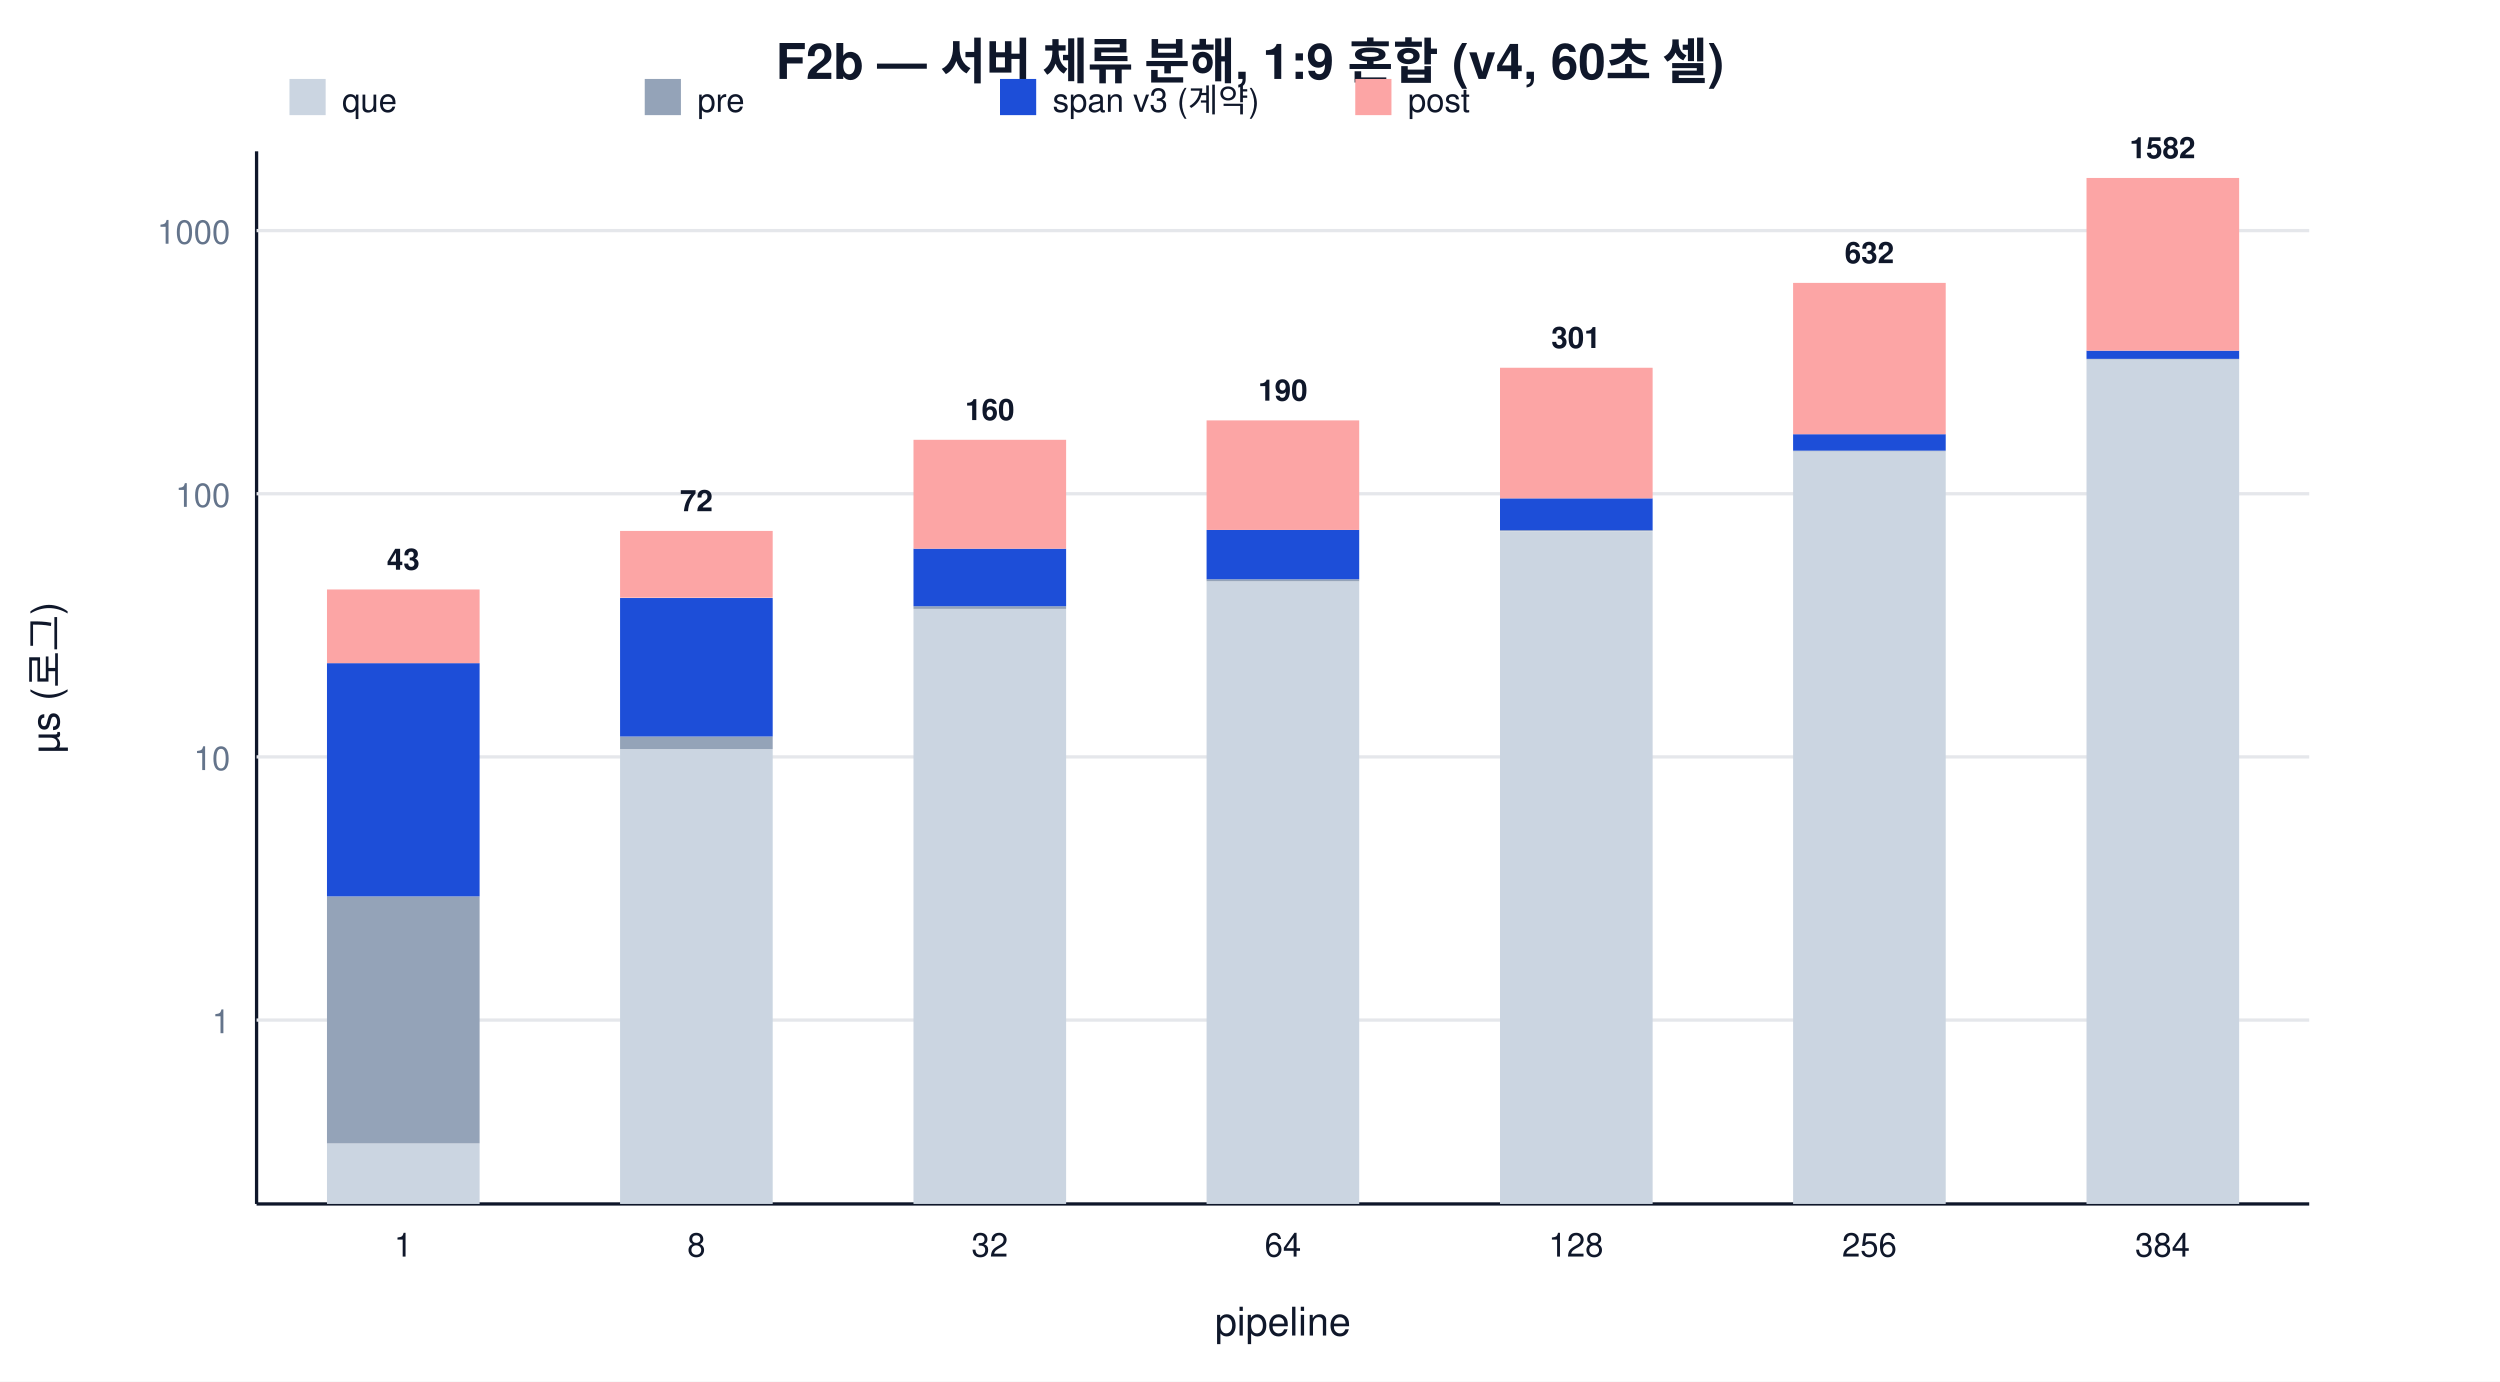
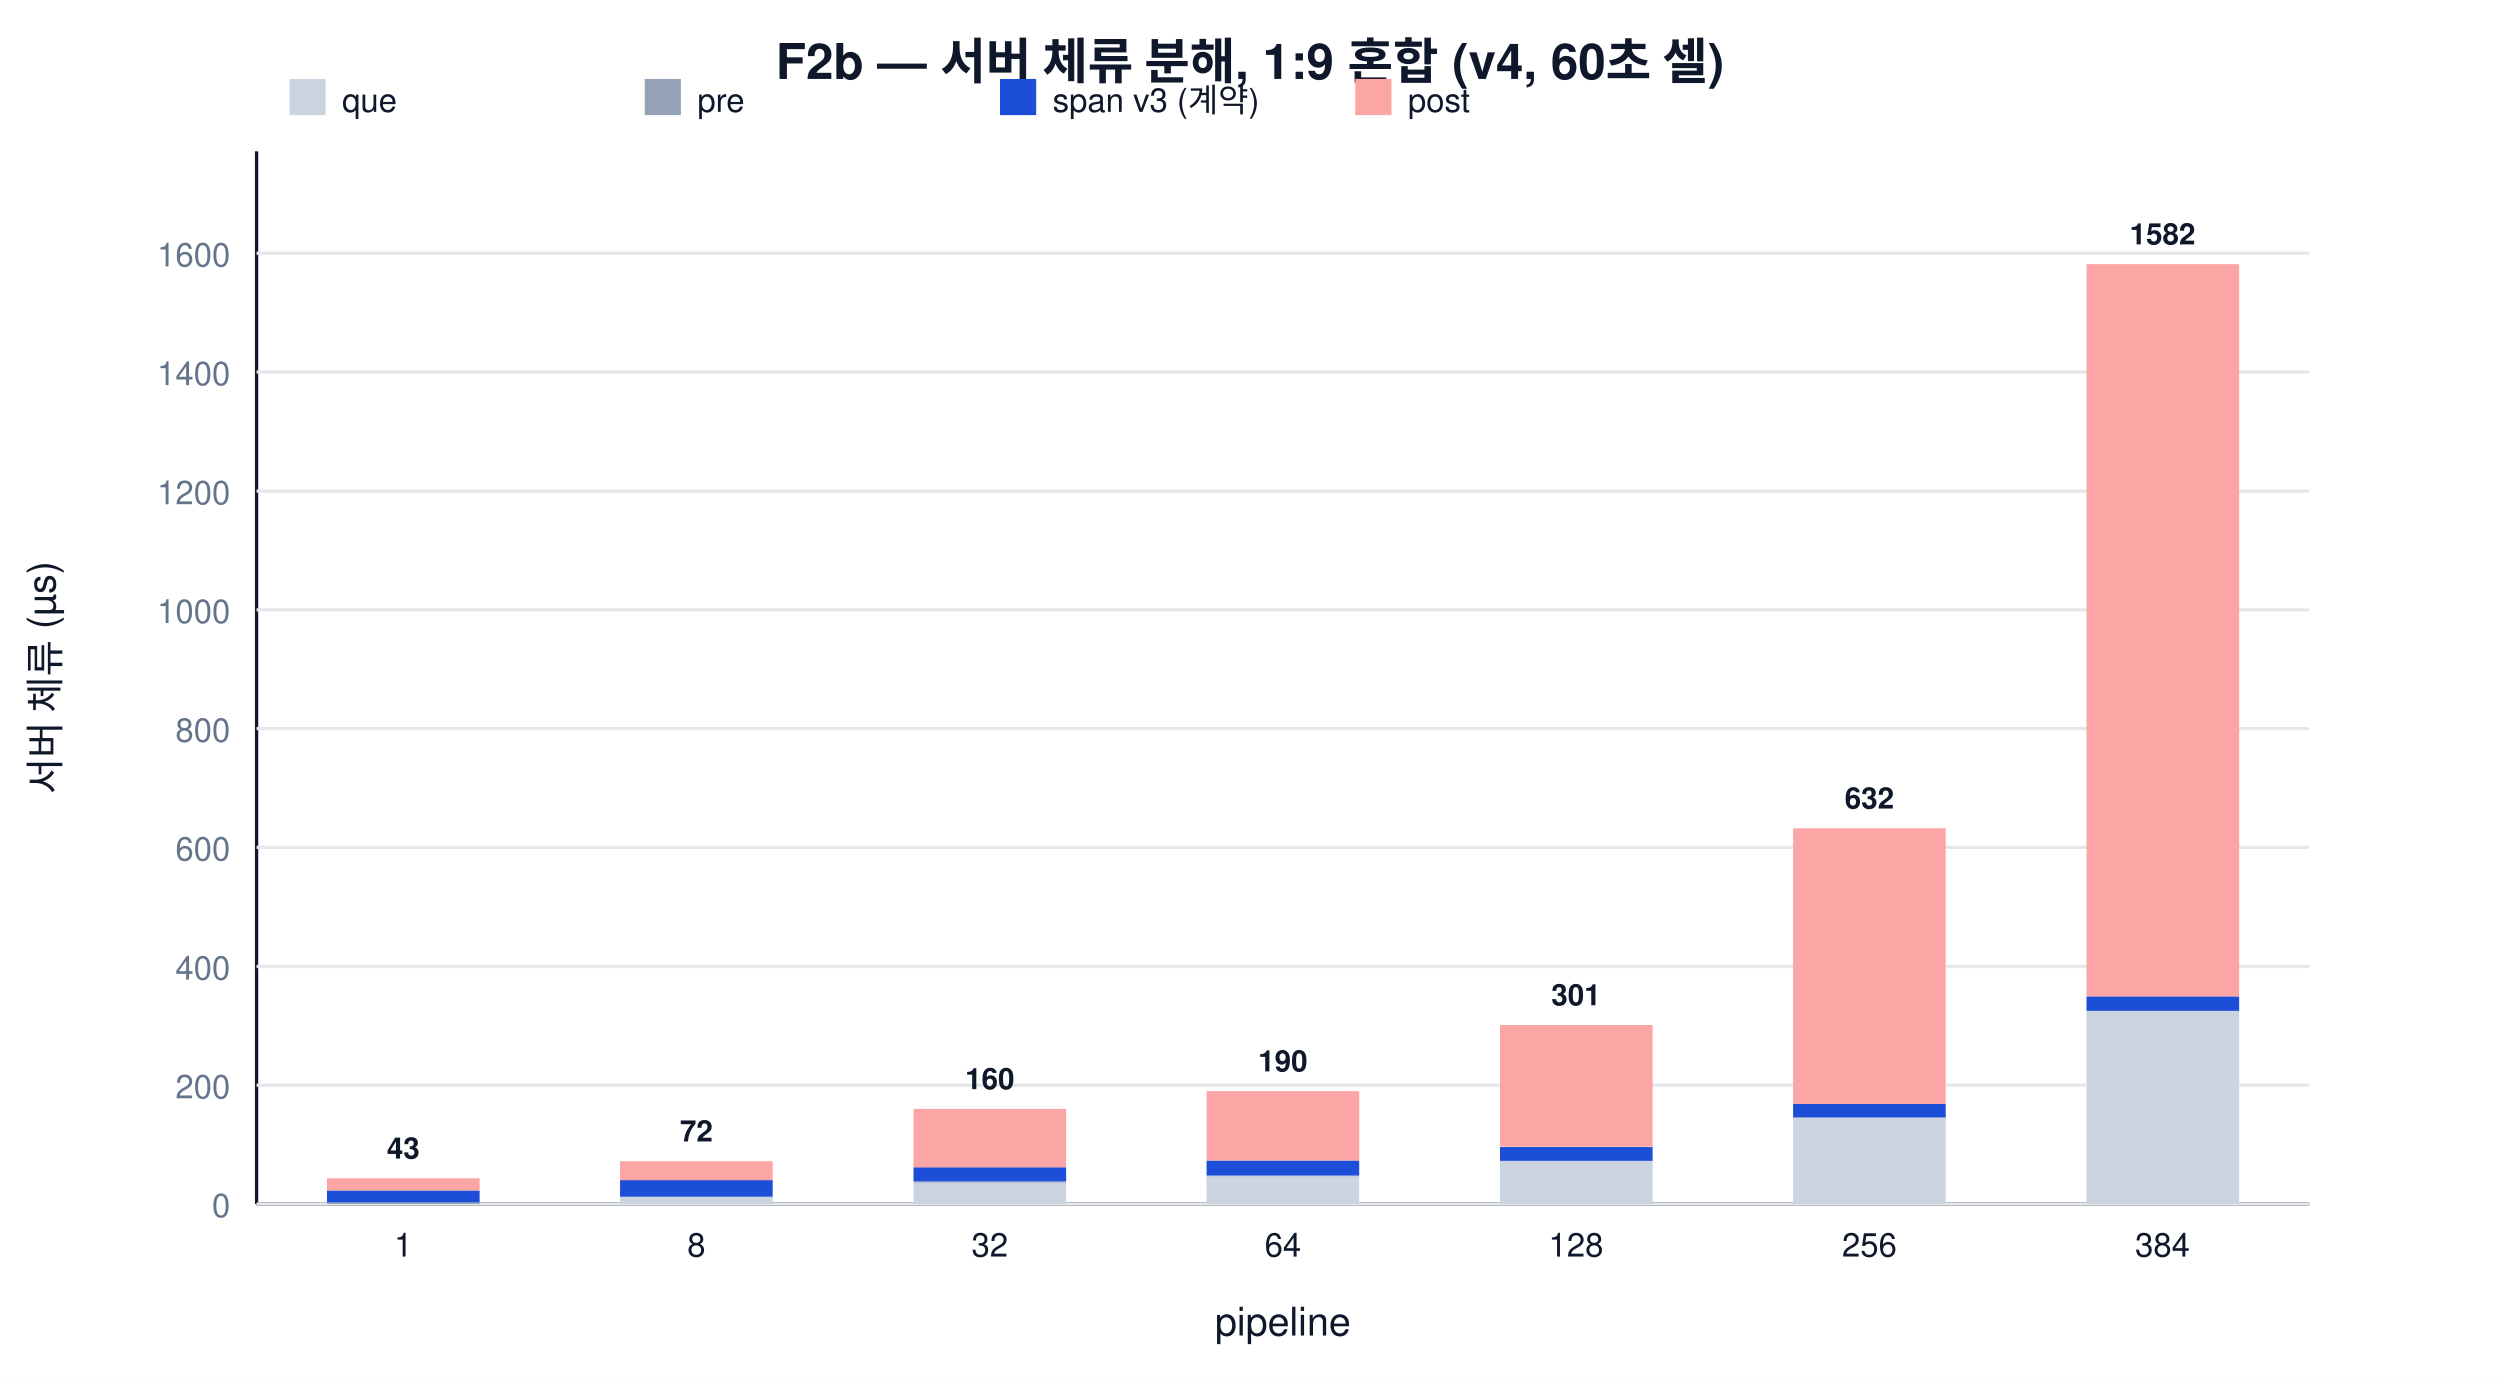
<svg xmlns="http://www.w3.org/2000/svg" width="760" height="420" viewBox="0 0 760 420" font-family="Helvetica,Arial,sans-serif">
  <rect width="760" height="420" fill="white" />
  <text x="380.0" y="24.0" font-size="15" fill="#0f172a" text-anchor="middle" font-weight="600">F2b — 서버 체류 분해, 1:9 혼합 (v4, 60초 셀)</text>
  <line x1="78.0" y1="366.0" x2="702.0" y2="366.0" stroke="#0f172a" stroke-width="1" />
  <line x1="78.0" y1="46.0" x2="78.0" y2="366.0" stroke="#0f172a" stroke-width="1" />
  <text x="390.0" y="406.0" font-size="12" fill="#0f172a" text-anchor="middle" font-weight="400">pipeline</text>
-   <text x="18" y="206.0" font-size="12" fill="#0f172a" text-anchor="middle" transform="rotate(-90 18 206.0)">µs (로그)</text>
-   <line x1="78.0" y1="310.1" x2="702.0" y2="310.1" stroke="#e5e7eb" stroke-width="1" />
-   <text x="70.0" y="314.1" font-size="10" fill="#64748b" text-anchor="end" font-weight="400">1</text>
-   <line x1="78.0" y1="230.1" x2="702.0" y2="230.1" stroke="#e5e7eb" stroke-width="1" />
-   <text x="70.0" y="234.1" font-size="10" fill="#64748b" text-anchor="end" font-weight="400">10</text>
-   <line x1="78.0" y1="150.1" x2="702.0" y2="150.1" stroke="#e5e7eb" stroke-width="1" />
-   <text x="70.0" y="154.1" font-size="10" fill="#64748b" text-anchor="end" font-weight="400">100</text>
-   <line x1="78.0" y1="70.1" x2="702.0" y2="70.1" stroke="#e5e7eb" stroke-width="1" />
-   <text x="70.0" y="74.1" font-size="10" fill="#64748b" text-anchor="end" font-weight="400">1000</text>
-   <rect x="99.4" y="347.6" width="46.4" height="18.4" fill="#cbd5e1" />
-   <rect x="99.4" y="272.5" width="46.4" height="75.1" fill="#94a3b8" />
-   <rect x="99.4" y="201.6" width="46.4" height="70.9" fill="#1d4ed8" />
-   <rect x="99.4" y="179.2" width="46.4" height="22.4" fill="#fca5a5" />
-   <text x="122.6" y="173.2" font-size="9" fill="#0f172a" text-anchor="middle" font-weight="600">43</text>
+   <text x="18" y="206.0" font-size="12" fill="#0f172a" text-anchor="middle" transform="rotate(-90 18 206.0)">서버 체류 (µs)</text>
+   <line x1="78.0" y1="366.0" x2="702.0" y2="366.0" stroke="#e5e7eb" stroke-width="1" />
+   <text x="70.0" y="370.0" font-size="10" fill="#64748b" text-anchor="end" font-weight="400">0</text>
+   <line x1="78.0" y1="329.9" x2="702.0" y2="329.9" stroke="#e5e7eb" stroke-width="1" />
+   <text x="70.0" y="333.9" font-size="10" fill="#64748b" text-anchor="end" font-weight="400">200</text>
+   <line x1="78.0" y1="293.8" x2="702.0" y2="293.8" stroke="#e5e7eb" stroke-width="1" />
+   <text x="70.0" y="297.8" font-size="10" fill="#64748b" text-anchor="end" font-weight="400">400</text>
+   <line x1="78.0" y1="257.6" x2="702.0" y2="257.6" stroke="#e5e7eb" stroke-width="1" />
+   <text x="70.0" y="261.6" font-size="10" fill="#64748b" text-anchor="end" font-weight="400">600</text>
+   <line x1="78.0" y1="221.5" x2="702.0" y2="221.5" stroke="#e5e7eb" stroke-width="1" />
+   <text x="70.0" y="225.5" font-size="10" fill="#64748b" text-anchor="end" font-weight="400">800</text>
+   <line x1="78.0" y1="185.4" x2="702.0" y2="185.4" stroke="#e5e7eb" stroke-width="1" />
+   <text x="70.0" y="189.4" font-size="10" fill="#64748b" text-anchor="end" font-weight="400">1000</text>
+   <line x1="78.0" y1="149.3" x2="702.0" y2="149.3" stroke="#e5e7eb" stroke-width="1" />
+   <text x="70.0" y="153.3" font-size="10" fill="#64748b" text-anchor="end" font-weight="400">1200</text>
+   <line x1="78.0" y1="113.1" x2="702.0" y2="113.1" stroke="#e5e7eb" stroke-width="1" />
+   <text x="70.0" y="117.1" font-size="10" fill="#64748b" text-anchor="end" font-weight="400">1400</text>
+   <line x1="78.0" y1="77.0" x2="702.0" y2="77.0" stroke="#e5e7eb" stroke-width="1" />
+   <text x="70.0" y="81.0" font-size="10" fill="#64748b" text-anchor="end" font-weight="400">1600</text>
+   <rect x="99.4" y="365.9" width="46.4" height="0.1" fill="#cbd5e1" />
+   <rect x="99.4" y="365.5" width="46.4" height="0.5" fill="#94a3b8" />
+   <rect x="99.4" y="361.9" width="46.4" height="3.6" fill="#1d4ed8" />
+   <rect x="99.4" y="358.2" width="46.4" height="3.7" fill="#fca5a5" />
+   <text x="122.6" y="352.2" font-size="9" fill="#0f172a" text-anchor="middle" font-weight="600">43</text>
  <text x="122.6" y="382.0" font-size="10" fill="#0f172a" text-anchor="middle" font-weight="400">1</text>
-   <rect x="188.5" y="227.7" width="46.4" height="138.3" fill="#cbd5e1" />
-   <rect x="188.5" y="223.9" width="46.4" height="3.8" fill="#94a3b8" />
-   <rect x="188.5" y="181.8" width="46.4" height="42.1" fill="#1d4ed8" />
-   <rect x="188.5" y="161.4" width="46.4" height="20.3" fill="#fca5a5" />
-   <text x="211.7" y="155.4" font-size="9" fill="#0f172a" text-anchor="middle" font-weight="600">72</text>
+   <rect x="188.5" y="364.1" width="46.4" height="1.9" fill="#cbd5e1" />
+   <rect x="188.5" y="363.8" width="46.4" height="0.2" fill="#94a3b8" />
+   <rect x="188.5" y="358.7" width="46.4" height="5.1" fill="#1d4ed8" />
+   <rect x="188.5" y="353.0" width="46.4" height="5.8" fill="#fca5a5" />
+   <text x="211.7" y="347.0" font-size="9" fill="#0f172a" text-anchor="middle" font-weight="600">72</text>
  <text x="211.7" y="382.0" font-size="10" fill="#0f172a" text-anchor="middle" font-weight="400">8</text>
-   <rect x="277.7" y="185.1" width="46.4" height="180.9" fill="#cbd5e1" />
-   <rect x="277.7" y="184.3" width="46.4" height="0.8" fill="#94a3b8" />
-   <rect x="277.7" y="166.8" width="46.4" height="17.5" fill="#1d4ed8" />
-   <rect x="277.7" y="133.7" width="46.4" height="33.1" fill="#fca5a5" />
-   <text x="300.9" y="127.7" font-size="9" fill="#0f172a" text-anchor="middle" font-weight="600">160</text>
+   <rect x="277.7" y="359.4" width="46.4" height="6.6" fill="#cbd5e1" />
+   <rect x="277.7" y="359.3" width="46.4" height="0.2" fill="#94a3b8" />
+   <rect x="277.7" y="354.8" width="46.4" height="4.4" fill="#1d4ed8" />
+   <rect x="277.7" y="337.1" width="46.4" height="17.8" fill="#fca5a5" />
+   <text x="300.9" y="331.1" font-size="9" fill="#0f172a" text-anchor="middle" font-weight="600">160</text>
  <text x="300.9" y="382.0" font-size="10" fill="#0f172a" text-anchor="middle" font-weight="400">32</text>
-   <rect x="366.8" y="176.7" width="46.4" height="189.3" fill="#cbd5e1" />
-   <rect x="366.8" y="176.1" width="46.4" height="0.6" fill="#94a3b8" />
-   <rect x="366.8" y="161.1" width="46.4" height="15.0" fill="#1d4ed8" />
-   <rect x="366.8" y="127.8" width="46.4" height="33.3" fill="#fca5a5" />
-   <text x="390.0" y="121.8" font-size="9" fill="#0f172a" text-anchor="middle" font-weight="600">190</text>
+   <rect x="366.8" y="357.6" width="46.4" height="8.4" fill="#cbd5e1" />
+   <rect x="366.8" y="357.5" width="46.4" height="0.1" fill="#94a3b8" />
+   <rect x="366.8" y="352.8" width="46.4" height="4.6" fill="#1d4ed8" />
+   <rect x="366.8" y="331.7" width="46.4" height="21.1" fill="#fca5a5" />
+   <text x="390.0" y="325.7" font-size="9" fill="#0f172a" text-anchor="middle" font-weight="600">190</text>
  <text x="390.0" y="382.0" font-size="10" fill="#0f172a" text-anchor="middle" font-weight="400">64</text>
-   <rect x="456.0" y="161.6" width="46.4" height="204.4" fill="#cbd5e1" />
-   <rect x="456.0" y="161.2" width="46.4" height="0.3" fill="#94a3b8" />
-   <rect x="456.0" y="151.5" width="46.4" height="9.7" fill="#1d4ed8" />
-   <rect x="456.0" y="111.8" width="46.4" height="39.7" fill="#fca5a5" />
-   <text x="479.1" y="105.8" font-size="9" fill="#0f172a" text-anchor="middle" font-weight="600">301</text>
+   <rect x="456.0" y="353.0" width="46.4" height="13.0" fill="#cbd5e1" />
+   <rect x="456.0" y="352.9" width="46.4" height="0.1" fill="#94a3b8" />
+   <rect x="456.0" y="348.7" width="46.4" height="4.2" fill="#1d4ed8" />
+   <rect x="456.0" y="311.6" width="46.4" height="37.0" fill="#fca5a5" />
+   <text x="479.1" y="305.6" font-size="9" fill="#0f172a" text-anchor="middle" font-weight="600">301</text>
  <text x="479.1" y="382.0" font-size="10" fill="#0f172a" text-anchor="middle" font-weight="400">128</text>
-   <rect x="545.1" y="137.2" width="46.4" height="228.8" fill="#cbd5e1" />
-   <rect x="545.1" y="137.0" width="46.4" height="0.2" fill="#94a3b8" />
-   <rect x="545.1" y="132.0" width="46.4" height="5.0" fill="#1d4ed8" />
-   <rect x="545.1" y="86.0" width="46.4" height="46.0" fill="#fca5a5" />
-   <text x="568.3" y="80.0" font-size="9" fill="#0f172a" text-anchor="middle" font-weight="600">632</text>
+   <rect x="545.1" y="339.8" width="46.4" height="26.2" fill="#cbd5e1" />
+   <rect x="545.1" y="339.7" width="46.4" height="0.1" fill="#94a3b8" />
+   <rect x="545.1" y="335.6" width="46.4" height="4.1" fill="#1d4ed8" />
+   <rect x="545.1" y="251.8" width="46.4" height="83.8" fill="#fca5a5" />
+   <text x="568.3" y="245.8" font-size="9" fill="#0f172a" text-anchor="middle" font-weight="600">632</text>
  <text x="568.3" y="382.0" font-size="10" fill="#0f172a" text-anchor="middle" font-weight="400">256</text>
-   <rect x="634.3" y="109.2" width="46.4" height="256.8" fill="#cbd5e1" />
-   <rect x="634.3" y="109.2" width="46.4" height="0.1" fill="#94a3b8" />
-   <rect x="634.3" y="106.6" width="46.4" height="2.5" fill="#1d4ed8" />
-   <rect x="634.3" y="54.1" width="46.4" height="52.5" fill="#fca5a5" />
-   <text x="657.4" y="48.1" font-size="9" fill="#0f172a" text-anchor="middle" font-weight="600">1582</text>
+   <rect x="634.3" y="307.5" width="46.4" height="58.5" fill="#cbd5e1" />
+   <rect x="634.3" y="307.4" width="46.4" height="0.1" fill="#94a3b8" />
+   <rect x="634.3" y="302.9" width="46.4" height="4.4" fill="#1d4ed8" />
+   <rect x="634.3" y="80.3" width="46.4" height="222.6" fill="#fca5a5" />
+   <text x="657.4" y="74.3" font-size="9" fill="#0f172a" text-anchor="middle" font-weight="600">1582</text>
  <text x="657.4" y="382.0" font-size="10" fill="#0f172a" text-anchor="middle" font-weight="400">384</text>
  <rect x="88.0" y="24.0" width="11.0" height="11.0" fill="#cbd5e1" />
  <text x="104.0" y="34.0" font-size="10" fill="#0f172a" text-anchor="start" font-weight="400">que</text>
  <rect x="196.0" y="24.0" width="11.0" height="11.0" fill="#94a3b8" />
  <text x="212.0" y="34.0" font-size="10" fill="#0f172a" text-anchor="start" font-weight="400">pre</text>
  <rect x="304.0" y="24.0" width="11.0" height="11.0" fill="#1d4ed8" />
  <text x="320.0" y="34.0" font-size="10" fill="#0f172a" text-anchor="start" font-weight="400">span v3 (계약)</text>
  <rect x="412.0" y="24.0" width="11.0" height="11.0" fill="#fca5a5" />
  <text x="428.0" y="34.0" font-size="10" fill="#0f172a" text-anchor="start" font-weight="400">post</text>
</svg>
